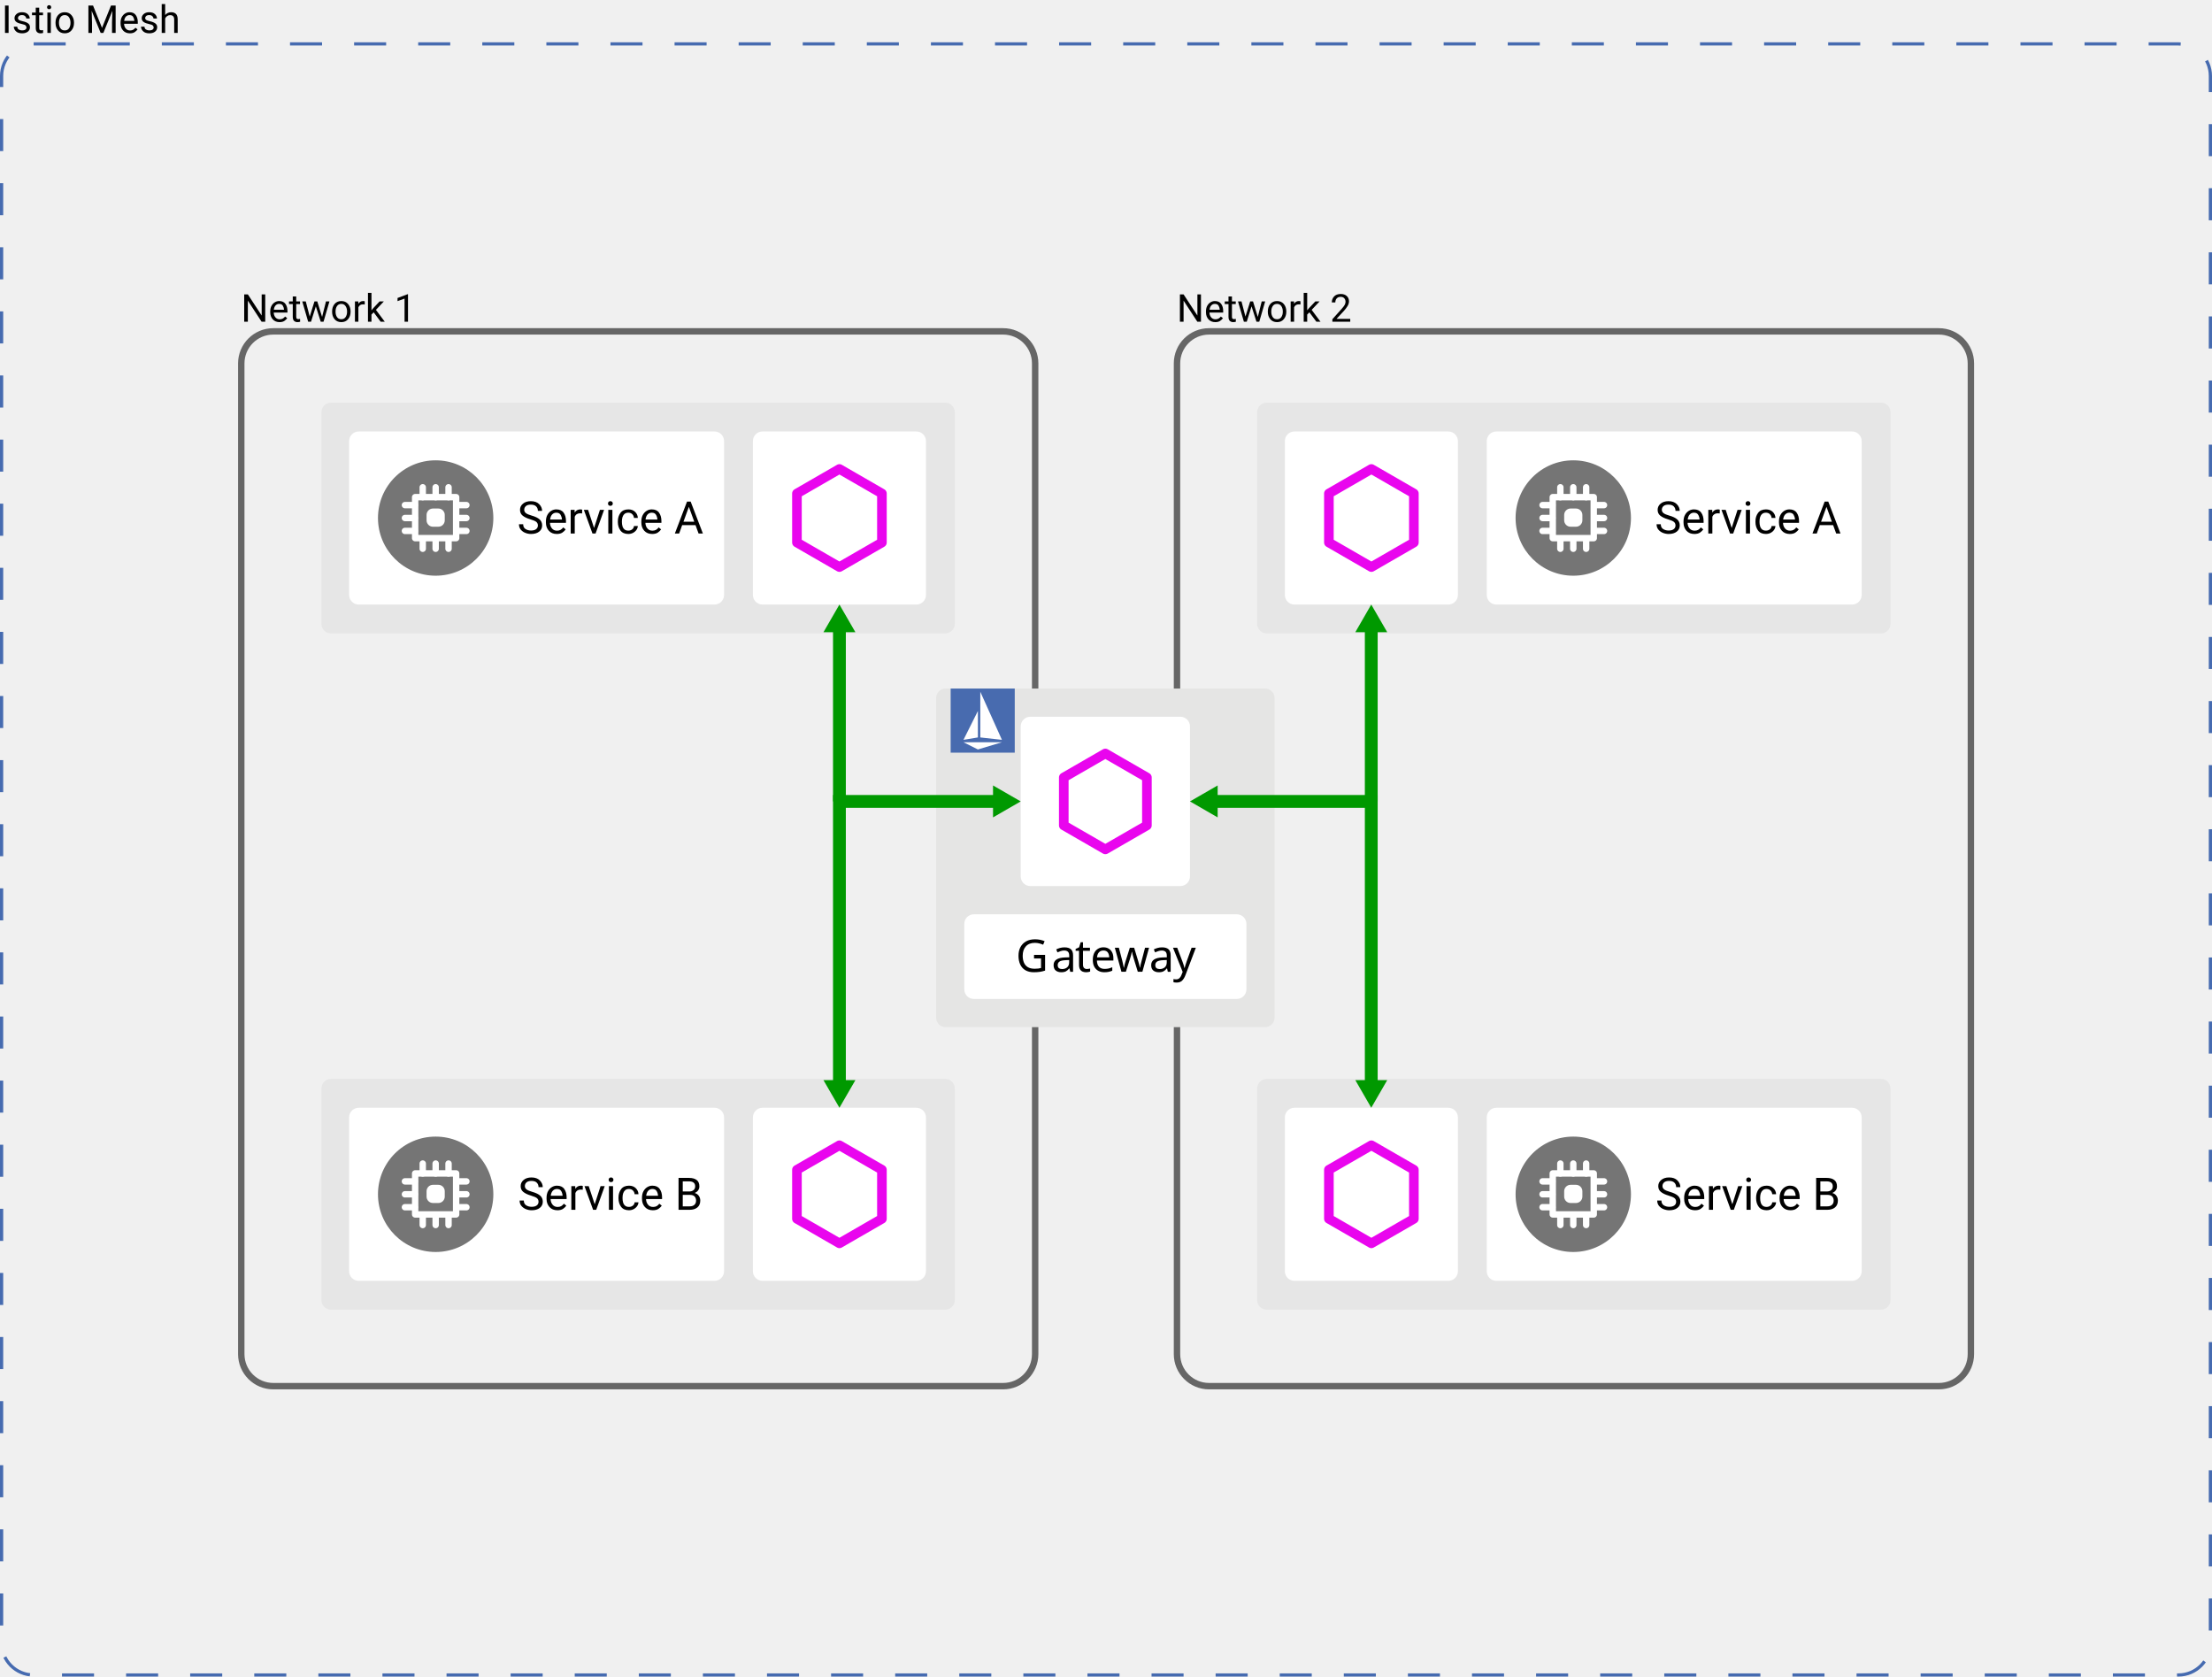
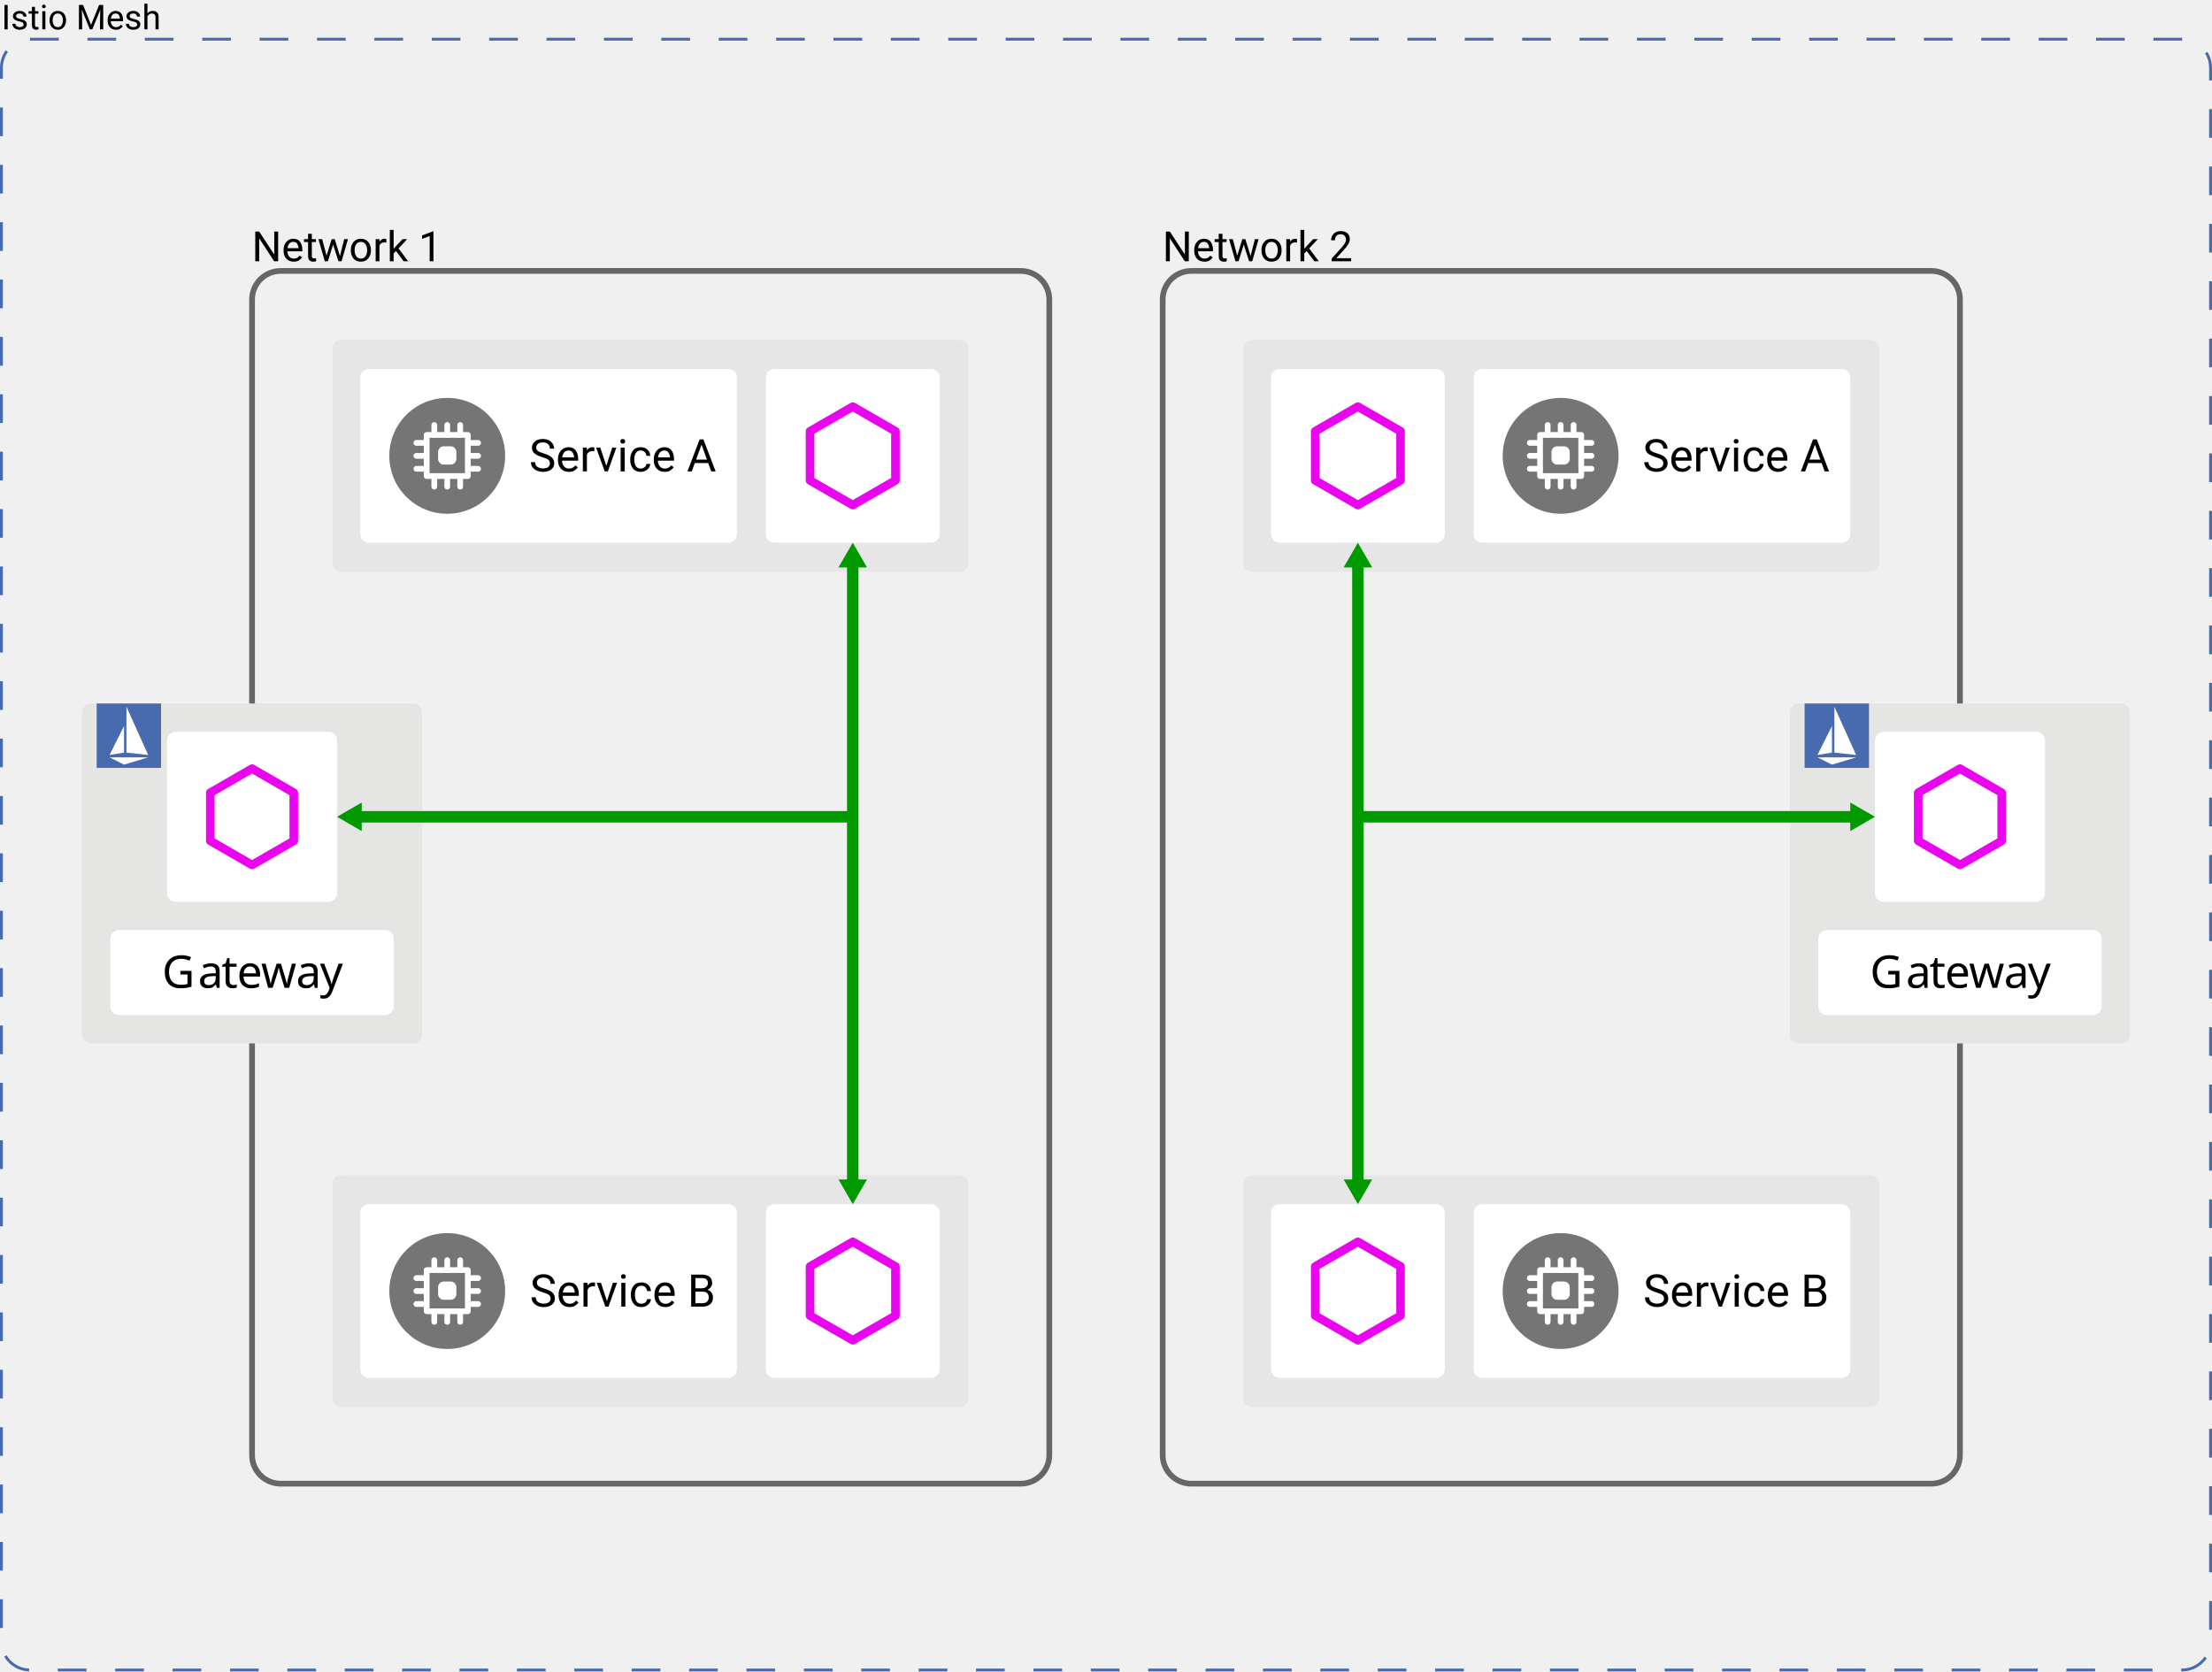
- <svg xmlns="http://www.w3.org/2000/svg" viewBox="0 0 690.27 523.1">
+ <svg xmlns="http://www.w3.org/2000/svg" viewBox="0 0 773.19 584.32">
  <defs>
-     <style>.a33a8fad-933c-4ee6-b551-3b063ed88310,.aa5d2d2b-252c-4265-8238-82330b223581,.b3457967-643c-447f-ad19-6bdcc6576794,.b840a3b5-4731-4109-a194-35ac4fa20d0d,.f4c48acf-b400-4757-b6b8-9f1638c735af,.fb9237aa-e2a1-4ede-b284-657cc450c654{fill:none;}.f4c48acf-b400-4757-b6b8-9f1638c735af{stroke:#466bb0;stroke-dasharray:10 10;}.a33a8fad-933c-4ee6-b551-3b063ed88310,.aa5d2d2b-252c-4265-8238-82330b223581,.b840a3b5-4731-4109-a194-35ac4fa20d0d,.f4c48acf-b400-4757-b6b8-9f1638c735af{stroke-linejoin:round;}.af60e4b1-2431-480f-8fcf-f1e2b0d0ee01{font-size:12px;}.af60e4b1-2431-480f-8fcf-f1e2b0d0ee01,.fe1fe438-7f5b-42ef-983d-fb22cee482d2{font-family:Roboto-Regular, Roboto;}.b840a3b5-4731-4109-a194-35ac4fa20d0d{stroke:#666;}.a33a8fad-933c-4ee6-b551-3b063ed88310,.b3457967-643c-447f-ad19-6bdcc6576794,.b840a3b5-4731-4109-a194-35ac4fa20d0d{stroke-width:2px;}.ebe754ea-4e9f-45ab-ae0d-b0d777570cf1{fill:#e6e6e6;}.b25e1506-f7cd-4463-a718-eee838af7798{fill:#fff;}.aa5d2d2b-252c-4265-8238-82330b223581{stroke:#e905ee;stroke-width:3px;}.e2f8c63d-404b-43f3-a6ca-c8797a38b053,.fe1fe438-7f5b-42ef-983d-fb22cee482d2{font-size:14px;}.a4e738b8-921b-472b-9060-c1369d641cfc{letter-spacing:0.01em;}.bc684c67-61da-4c48-a428-1eda9184b547{fill:#757575;}.a33a8fad-933c-4ee6-b551-3b063ed88310,.b3457967-643c-447f-ad19-6bdcc6576794{stroke:#fff;}.b3457967-643c-447f-ad19-6bdcc6576794{stroke-linecap:round;}.b3457967-643c-447f-ad19-6bdcc6576794,.fb9237aa-e2a1-4ede-b284-657cc450c654{stroke-miterlimit:10;}.b415d5aa-a0ff-4468-8c58-cf1078d932ec{fill:#e5e5e4;}.e2f8c63d-404b-43f3-a6ca-c8797a38b053{font-family:GoogleSans-Regular, Google Sans;letter-spacing:-0.01em;}.bddbc496-b456-4fbf-9e67-411ed6a0262b{letter-spacing:-0.01em;}.ad73f7c6-af3a-449b-9cbc-e2ff23739fbb{letter-spacing:-0.02em;}.e797323a-fdac-4d54-952e-1cfbdc0ba8fd{letter-spacing:-0.01em;}.f0510fd1-510e-4af4-987b-f3c0a65962ed{letter-spacing:0em;}.e6fd9b4a-076d-481c-9a9a-f3d3f04a4acd{fill:#486baf;}.fb9237aa-e2a1-4ede-b284-657cc450c654{stroke:#090;stroke-width:4px;}.bd01f7b0-7eeb-48e4-af27-1446403fbf24{fill:#090;}</style>
+     <style>.a667390e-3223-4ab5-b8ca-247205a35bbc,.a86c1331-8048-4608-b2e8-66aec2b6456f,.aba4019d-ec7a-4cf7-9b40-d582283d9a9a,.b22c2a86-f7ea-4e09-8a79-eb72ec41a5a8,.b88c4ac3-829f-4068-b98b-441db10cd5aa,.edbea540-9f21-46f7-928d-583f1e352edd{fill:none;}.aba4019d-ec7a-4cf7-9b40-d582283d9a9a{stroke:#466bb0;stroke-dasharray:10.03 10.03;}.a667390e-3223-4ab5-b8ca-247205a35bbc,.a86c1331-8048-4608-b2e8-66aec2b6456f,.aba4019d-ec7a-4cf7-9b40-d582283d9a9a,.edbea540-9f21-46f7-928d-583f1e352edd{stroke-linejoin:round;}.a4f47892-c4e2-4f6d-86f5-fb7114bb141c{font-size:12px;}.a4f47892-c4e2-4f6d-86f5-fb7114bb141c,.b7a4fc3c-9f10-4d29-a3a3-24eb8a8eefba,.e237014f-d2e0-4614-89ee-52d631e80e52{font-family:Roboto-Regular, Roboto;}.e237014f-d2e0-4614-89ee-52d631e80e52{font-size:14.62px;}.edbea540-9f21-46f7-928d-583f1e352edd{stroke:#666;}.a667390e-3223-4ab5-b8ca-247205a35bbc,.b22c2a86-f7ea-4e09-8a79-eb72ec41a5a8,.edbea540-9f21-46f7-928d-583f1e352edd{stroke-width:2px;}.effd3056-c9e0-42aa-9c1e-8f714ab2baf6{fill:#e6e6e6;}.ac92af4f-9a46-4ed9-ae4c-2117b1b4327d{fill:#fff;}.a86c1331-8048-4608-b2e8-66aec2b6456f{stroke:#e905ee;stroke-width:3px;}.b7a4fc3c-9f10-4d29-a3a3-24eb8a8eefba,.b811c5ad-61e2-440a-8f9f-12648605e3d9{font-size:15.75px;}.adc080d3-b399-4c60-b075-5a5d6197f1bc{letter-spacing:0.01em;}.f798f1c2-ba3c-4030-8c2d-b73dea66c71b{fill:#757575;}.a667390e-3223-4ab5-b8ca-247205a35bbc,.b22c2a86-f7ea-4e09-8a79-eb72ec41a5a8{stroke:#fff;}.b22c2a86-f7ea-4e09-8a79-eb72ec41a5a8{stroke-linecap:round;}.b22c2a86-f7ea-4e09-8a79-eb72ec41a5a8,.b88c4ac3-829f-4068-b98b-441db10cd5aa{stroke-miterlimit:10;}.aa1610d5-32d4-462c-8883-c6a40803d7f8{fill:#e5e5e4;}.b811c5ad-61e2-440a-8f9f-12648605e3d9{font-family:GoogleSans-Regular, Google Sans;letter-spacing:-0.02em;}.b090a31b-98d2-4bcb-bbc9-c8c6900522af{letter-spacing:-0.01em;}.bfd21383-0126-4440-8ee2-77f68040f1fe{letter-spacing:-0.02em;}.ba4ac0c0-b5c3-4bac-9616-3d9ce941bab7{letter-spacing:0em;}.a396fb85-3d0f-45c1-8a97-a59fc198595b{fill:#486baf;}.b88c4ac3-829f-4068-b98b-441db10cd5aa{stroke:#090;stroke-width:4px;}.a5d33c9a-c87d-4be1-b941-f74aefdb6792{fill:#090;}</style>
  </defs>
-   <g id="b4e710f5-7fc8-4ec2-b111-7a1eb962c362" data-name="multi-net">
-     <rect class="f4c48acf-b400-4757-b6b8-9f1638c735af" x="0.5" y="13.7" width="689.27" height="508.9" rx="10" />
-     <text class="af60e4b1-2431-480f-8fcf-f1e2b0d0ee01" transform="translate(0.48 10.27)">Istio Mesh</text>
-     <text class="af60e4b1-2431-480f-8fcf-f1e2b0d0ee01" transform="translate(75.22 100.38)">Network 1</text>
-     <rect class="b840a3b5-4731-4109-a194-35ac4fa20d0d" x="75.29" y="103.39" width="247.74" height="329.09" rx="10" />
-     <text class="af60e4b1-2431-480f-8fcf-f1e2b0d0ee01" transform="translate(367.22 100.38)">Network 2</text>
-     <rect class="b840a3b5-4731-4109-a194-35ac4fa20d0d" x="367.29" y="103.39" width="247.74" height="329.09" rx="10" />
-     <rect class="ebe754ea-4e9f-45ab-ae0d-b0d777570cf1" x="392.3" y="125.62" width="197.65" height="72" rx="3" />
-     <rect class="b25e1506-f7cd-4463-a718-eee838af7798" x="400.95" y="134.62" width="54" height="54" rx="3" />
-     <polygon class="aa5d2d2b-252c-4265-8238-82330b223581" points="441.21 169.27 441.21 153.97 427.95 146.32 414.69 153.97 414.69 169.27 427.95 176.92 441.21 169.27" />
-     <rect class="b25e1506-f7cd-4463-a718-eee838af7798" x="463.95" y="134.62" width="117" height="54" rx="3" />
-     <text class="fe1fe438-7f5b-42ef-983d-fb22cee482d2" transform="translate(516.4 166.46)">Se<tspan class="a4e738b8-921b-472b-9060-c1369d641cfc" x="15.72" y="0">r</tspan>
-       <tspan x="20.58" y="0">vice A</tspan>
+   <g id="e5ae6337-65a4-495b-9710-28142443be38" data-name="multi-net">
+     <rect class="aba4019d-ec7a-4cf7-9b40-d582283d9a9a" x="0.5" y="13.7" width="772.19" height="570.13" rx="10" />
+     <text class="a4f47892-c4e2-4f6d-86f5-fb7114bb141c" transform="translate(0.48 10.27)">Istio Mesh</text>
+     <text class="e237014f-d2e0-4614-89ee-52d631e80e52" transform="translate(88.02 91.34)">Network 1</text>
+     <rect class="edbea540-9f21-46f7-928d-583f1e352edd" x="88.1" y="94.72" width="278.68" height="423.97" rx="10" />
+     <text class="e237014f-d2e0-4614-89ee-52d631e80e52" transform="translate(406.33 91.34)">Network 2</text>
+     <rect class="edbea540-9f21-46f7-928d-583f1e352edd" x="406.41" y="94.72" width="278.68" height="423.97" rx="10" />
+     <rect class="effd3056-c9e0-42aa-9c1e-8f714ab2baf6" x="434.54" y="118.87" width="222.33" height="80.99" rx="3" />
+     <rect class="ac92af4f-9a46-4ed9-ae4c-2117b1b4327d" x="444.27" y="128.99" width="60.74" height="60.74" rx="3" />
+     <polygon class="a86c1331-8048-4608-b2e8-66aec2b6456f" points="489.56 167.97 489.56 150.76 474.64 142.15 459.73 150.76 459.73 167.97 474.64 176.57 489.56 167.97" />
+     <rect class="ac92af4f-9a46-4ed9-ae4c-2117b1b4327d" x="515.14" y="128.99" width="131.61" height="60.74" rx="3" />
+     <text class="b7a4fc3c-9f10-4d29-a3a3-24eb8a8eefba" transform="translate(574.14 164.81)">Se<tspan class="adc080d3-b399-4c60-b075-5a5d6197f1bc" x="17.69" y="0">r</tspan>
+       <tspan x="23.15" y="0">vice A</tspan>
    </text>
-     <circle class="bc684c67-61da-4c48-a428-1eda9184b547" cx="490.95" cy="161.62" r="18" />
-     <rect class="a33a8fad-933c-4ee6-b551-3b063ed88310" x="484.55" y="155.11" width="12.79" height="12.79" />
-     <line class="b3457967-643c-447f-ad19-6bdcc6576794" x1="486.92" y1="155.11" x2="486.92" y2="152.03" />
-     <line class="b3457967-643c-447f-ad19-6bdcc6576794" x1="490.95" y1="155.11" x2="490.95" y2="152.03" />
-     <line class="b3457967-643c-447f-ad19-6bdcc6576794" x1="494.97" y1="155.11" x2="494.97" y2="152.03" />
-     <line class="b3457967-643c-447f-ad19-6bdcc6576794" x1="486.92" y1="171.21" x2="486.92" y2="168.13" />
-     <line class="b3457967-643c-447f-ad19-6bdcc6576794" x1="490.95" y1="171.21" x2="490.95" y2="168.13" />
-     <line class="b3457967-643c-447f-ad19-6bdcc6576794" x1="494.97" y1="171.21" x2="494.97" y2="168.13" />
-     <line class="b3457967-643c-447f-ad19-6bdcc6576794" x1="484.44" y1="165.65" x2="481.36" y2="165.65" />
-     <line class="b3457967-643c-447f-ad19-6bdcc6576794" x1="484.44" y1="161.62" x2="481.36" y2="161.62" />
-     <line class="b3457967-643c-447f-ad19-6bdcc6576794" x1="484.44" y1="157.59" x2="481.36" y2="157.59" />
-     <line class="b3457967-643c-447f-ad19-6bdcc6576794" x1="500.54" y1="165.65" x2="497.46" y2="165.65" />
-     <line class="b3457967-643c-447f-ad19-6bdcc6576794" x1="500.54" y1="161.62" x2="497.46" y2="161.62" />
-     <line class="b3457967-643c-447f-ad19-6bdcc6576794" x1="500.54" y1="157.59" x2="497.46" y2="157.59" />
-     <rect class="b25e1506-f7cd-4463-a718-eee838af7798" x="488.11" y="158.66" width="5.68" height="5.68" rx="2" />
-     <rect class="ebe754ea-4e9f-45ab-ae0d-b0d777570cf1" x="100.3" y="125.62" width="197.65" height="72" rx="3" />
-     <rect class="b25e1506-f7cd-4463-a718-eee838af7798" x="108.95" y="134.62" width="117" height="54" rx="3" />
-     <text class="fe1fe438-7f5b-42ef-983d-fb22cee482d2" transform="translate(161.4 166.46)">Se<tspan class="a4e738b8-921b-472b-9060-c1369d641cfc" x="15.72" y="0">r</tspan>
-       <tspan x="20.58" y="0">vice A</tspan>
+     <circle class="f798f1c2-ba3c-4030-8c2d-b73dea66c71b" cx="545.51" cy="159.36" r="20.25" />
+     <rect class="a667390e-3223-4ab5-b8ca-247205a35bbc" x="538.32" y="152.04" width="14.39" height="14.39" />
+     <line class="b22c2a86-f7ea-4e09-8a79-eb72ec41a5a8" x1="540.98" y1="152.04" x2="540.98" y2="148.57" />
+     <line class="b22c2a86-f7ea-4e09-8a79-eb72ec41a5a8" x1="545.51" y1="152.04" x2="545.51" y2="148.57" />
+     <line class="b22c2a86-f7ea-4e09-8a79-eb72ec41a5a8" x1="550.04" y1="152.04" x2="550.04" y2="148.57" />
+     <line class="b22c2a86-f7ea-4e09-8a79-eb72ec41a5a8" x1="540.98" y1="170.15" x2="540.98" y2="166.69" />
+     <line class="b22c2a86-f7ea-4e09-8a79-eb72ec41a5a8" x1="545.51" y1="170.15" x2="545.51" y2="166.69" />
+     <line class="b22c2a86-f7ea-4e09-8a79-eb72ec41a5a8" x1="550.04" y1="170.15" x2="550.04" y2="166.69" />
+     <line class="b22c2a86-f7ea-4e09-8a79-eb72ec41a5a8" x1="538.18" y1="163.89" x2="534.72" y2="163.89" />
+     <line class="b22c2a86-f7ea-4e09-8a79-eb72ec41a5a8" x1="538.18" y1="159.36" x2="534.72" y2="159.36" />
+     <line class="b22c2a86-f7ea-4e09-8a79-eb72ec41a5a8" x1="538.18" y1="154.83" x2="534.72" y2="154.83" />
+     <line class="b22c2a86-f7ea-4e09-8a79-eb72ec41a5a8" x1="556.3" y1="163.89" x2="552.84" y2="163.89" />
+     <line class="b22c2a86-f7ea-4e09-8a79-eb72ec41a5a8" x1="556.3" y1="159.36" x2="552.84" y2="159.36" />
+     <line class="b22c2a86-f7ea-4e09-8a79-eb72ec41a5a8" x1="556.3" y1="154.83" x2="552.84" y2="154.83" />
+     <rect class="ac92af4f-9a46-4ed9-ae4c-2117b1b4327d" x="542.31" y="156.03" width="6.39" height="6.39" rx="2" />
+     <rect class="effd3056-c9e0-42aa-9c1e-8f714ab2baf6" x="116.23" y="118.87" width="222.33" height="80.99" rx="3" />
+     <rect class="ac92af4f-9a46-4ed9-ae4c-2117b1b4327d" x="125.96" y="128.99" width="131.61" height="60.74" rx="3" />
+     <text class="b7a4fc3c-9f10-4d29-a3a3-24eb8a8eefba" transform="translate(184.96 164.81)">Se<tspan class="adc080d3-b399-4c60-b075-5a5d6197f1bc" x="17.69" y="0">r</tspan>
+       <tspan x="23.15" y="0">vice A</tspan>
    </text>
-     <circle class="bc684c67-61da-4c48-a428-1eda9184b547" cx="135.95" cy="161.62" r="18" />
-     <rect class="a33a8fad-933c-4ee6-b551-3b063ed88310" x="129.55" y="155.11" width="12.79" height="12.79" />
-     <line class="b3457967-643c-447f-ad19-6bdcc6576794" x1="131.92" y1="155.11" x2="131.92" y2="152.03" />
-     <line class="b3457967-643c-447f-ad19-6bdcc6576794" x1="135.95" y1="155.11" x2="135.95" y2="152.03" />
-     <line class="b3457967-643c-447f-ad19-6bdcc6576794" x1="139.97" y1="155.11" x2="139.97" y2="152.03" />
-     <line class="b3457967-643c-447f-ad19-6bdcc6576794" x1="131.92" y1="171.21" x2="131.92" y2="168.13" />
-     <line class="b3457967-643c-447f-ad19-6bdcc6576794" x1="135.95" y1="171.21" x2="135.95" y2="168.13" />
-     <line class="b3457967-643c-447f-ad19-6bdcc6576794" x1="139.97" y1="171.21" x2="139.97" y2="168.13" />
-     <line class="b3457967-643c-447f-ad19-6bdcc6576794" x1="129.44" y1="165.65" x2="126.36" y2="165.65" />
-     <line class="b3457967-643c-447f-ad19-6bdcc6576794" x1="129.44" y1="161.62" x2="126.36" y2="161.62" />
-     <line class="b3457967-643c-447f-ad19-6bdcc6576794" x1="129.44" y1="157.59" x2="126.36" y2="157.59" />
-     <line class="b3457967-643c-447f-ad19-6bdcc6576794" x1="145.54" y1="165.65" x2="142.46" y2="165.65" />
-     <line class="b3457967-643c-447f-ad19-6bdcc6576794" x1="145.54" y1="161.62" x2="142.46" y2="161.62" />
-     <line class="b3457967-643c-447f-ad19-6bdcc6576794" x1="145.54" y1="157.59" x2="142.46" y2="157.59" />
-     <rect class="b25e1506-f7cd-4463-a718-eee838af7798" x="133.11" y="158.66" width="5.68" height="5.68" rx="2" />
-     <rect class="b25e1506-f7cd-4463-a718-eee838af7798" x="234.95" y="134.62" width="54" height="54" rx="3" />
-     <polygon class="aa5d2d2b-252c-4265-8238-82330b223581" points="275.21 169.27 275.21 153.97 261.95 146.32 248.69 153.97 248.69 169.27 261.95 176.92 275.21 169.27" />
-     <rect class="ebe754ea-4e9f-45ab-ae0d-b0d777570cf1" x="392.3" y="336.62" width="197.65" height="72" rx="3" />
-     <rect class="b25e1506-f7cd-4463-a718-eee838af7798" x="400.95" y="345.62" width="54" height="54" rx="3" />
-     <polygon class="aa5d2d2b-252c-4265-8238-82330b223581" points="441.21 380.27 441.21 364.97 427.95 357.32 414.69 364.97 414.69 380.27 427.95 387.92 441.21 380.27" />
-     <rect class="b25e1506-f7cd-4463-a718-eee838af7798" x="463.95" y="345.62" width="117" height="54" rx="3" />
-     <text class="fe1fe438-7f5b-42ef-983d-fb22cee482d2" transform="translate(516.6 377.46)">Se<tspan class="a4e738b8-921b-472b-9060-c1369d641cfc" x="15.72" y="0">r</tspan>
-       <tspan x="20.58" y="0">vice B</tspan>
+     <circle class="f798f1c2-ba3c-4030-8c2d-b73dea66c71b" cx="156.33" cy="159.36" r="20.25" />
+     <rect class="a667390e-3223-4ab5-b8ca-247205a35bbc" x="149.14" y="152.04" width="14.39" height="14.39" />
+     <line class="b22c2a86-f7ea-4e09-8a79-eb72ec41a5a8" x1="151.8" y1="152.04" x2="151.8" y2="148.57" />
+     <line class="b22c2a86-f7ea-4e09-8a79-eb72ec41a5a8" x1="156.33" y1="152.04" x2="156.33" y2="148.57" />
+     <line class="b22c2a86-f7ea-4e09-8a79-eb72ec41a5a8" x1="160.86" y1="152.04" x2="160.86" y2="148.57" />
+     <line class="b22c2a86-f7ea-4e09-8a79-eb72ec41a5a8" x1="151.8" y1="170.15" x2="151.8" y2="166.69" />
+     <line class="b22c2a86-f7ea-4e09-8a79-eb72ec41a5a8" x1="156.33" y1="170.15" x2="156.33" y2="166.69" />
+     <line class="b22c2a86-f7ea-4e09-8a79-eb72ec41a5a8" x1="160.86" y1="170.15" x2="160.86" y2="166.69" />
+     <line class="b22c2a86-f7ea-4e09-8a79-eb72ec41a5a8" x1="149" y1="163.89" x2="145.54" y2="163.89" />
+     <line class="b22c2a86-f7ea-4e09-8a79-eb72ec41a5a8" x1="149" y1="159.36" x2="145.54" y2="159.36" />
+     <line class="b22c2a86-f7ea-4e09-8a79-eb72ec41a5a8" x1="149" y1="154.83" x2="145.54" y2="154.83" />
+     <line class="b22c2a86-f7ea-4e09-8a79-eb72ec41a5a8" x1="167.12" y1="163.89" x2="163.66" y2="163.89" />
+     <line class="b22c2a86-f7ea-4e09-8a79-eb72ec41a5a8" x1="167.12" y1="159.36" x2="163.66" y2="159.36" />
+     <line class="b22c2a86-f7ea-4e09-8a79-eb72ec41a5a8" x1="167.12" y1="154.83" x2="163.66" y2="154.83" />
+     <rect class="ac92af4f-9a46-4ed9-ae4c-2117b1b4327d" x="153.13" y="156.03" width="6.39" height="6.39" rx="2" />
+     <rect class="ac92af4f-9a46-4ed9-ae4c-2117b1b4327d" x="267.7" y="128.99" width="60.74" height="60.74" rx="3" />
+     <polygon class="a86c1331-8048-4608-b2e8-66aec2b6456f" points="312.99 167.97 312.99 150.76 298.07 142.15 283.15 150.76 283.15 167.97 298.07 176.57 312.99 167.97" />
+     <rect class="effd3056-c9e0-42aa-9c1e-8f714ab2baf6" x="434.54" y="410.86" width="222.33" height="80.99" rx="3" />
+     <rect class="ac92af4f-9a46-4ed9-ae4c-2117b1b4327d" x="444.27" y="420.98" width="60.74" height="60.74" rx="3" />
+     <polygon class="a86c1331-8048-4608-b2e8-66aec2b6456f" points="489.56 459.96 489.56 442.75 474.64 434.14 459.73 442.75 459.73 459.96 474.64 468.56 489.56 459.96" />
+     <rect class="ac92af4f-9a46-4ed9-ae4c-2117b1b4327d" x="515.14" y="420.98" width="131.61" height="60.74" rx="3" />
+     <text class="b7a4fc3c-9f10-4d29-a3a3-24eb8a8eefba" transform="translate(574.37 456.8)">Se<tspan class="adc080d3-b399-4c60-b075-5a5d6197f1bc" x="17.69" y="0">r</tspan>
+       <tspan x="23.15" y="0">vice B</tspan>
    </text>
-     <circle class="bc684c67-61da-4c48-a428-1eda9184b547" cx="490.95" cy="372.62" r="18" />
-     <rect class="a33a8fad-933c-4ee6-b551-3b063ed88310" x="484.55" y="366.11" width="12.79" height="12.79" />
-     <line class="b3457967-643c-447f-ad19-6bdcc6576794" x1="486.92" y1="366.11" x2="486.92" y2="363.03" />
-     <line class="b3457967-643c-447f-ad19-6bdcc6576794" x1="490.95" y1="366.11" x2="490.95" y2="363.03" />
-     <line class="b3457967-643c-447f-ad19-6bdcc6576794" x1="494.97" y1="366.11" x2="494.97" y2="363.03" />
-     <line class="b3457967-643c-447f-ad19-6bdcc6576794" x1="486.92" y1="382.21" x2="486.92" y2="379.13" />
-     <line class="b3457967-643c-447f-ad19-6bdcc6576794" x1="490.95" y1="382.21" x2="490.95" y2="379.13" />
-     <line class="b3457967-643c-447f-ad19-6bdcc6576794" x1="494.97" y1="382.21" x2="494.97" y2="379.13" />
-     <line class="b3457967-643c-447f-ad19-6bdcc6576794" x1="484.44" y1="376.65" x2="481.36" y2="376.65" />
-     <line class="b3457967-643c-447f-ad19-6bdcc6576794" x1="484.44" y1="372.62" x2="481.36" y2="372.62" />
-     <line class="b3457967-643c-447f-ad19-6bdcc6576794" x1="484.44" y1="368.59" x2="481.36" y2="368.59" />
-     <line class="b3457967-643c-447f-ad19-6bdcc6576794" x1="500.54" y1="376.65" x2="497.46" y2="376.65" />
-     <line class="b3457967-643c-447f-ad19-6bdcc6576794" x1="500.54" y1="372.62" x2="497.46" y2="372.62" />
-     <line class="b3457967-643c-447f-ad19-6bdcc6576794" x1="500.54" y1="368.59" x2="497.46" y2="368.59" />
-     <rect class="b25e1506-f7cd-4463-a718-eee838af7798" x="488.11" y="369.66" width="5.68" height="5.68" rx="2" />
-     <rect class="ebe754ea-4e9f-45ab-ae0d-b0d777570cf1" x="100.3" y="336.62" width="197.65" height="72" rx="3" />
-     <rect class="b25e1506-f7cd-4463-a718-eee838af7798" x="108.95" y="345.62" width="117" height="54" rx="3" />
-     <text class="fe1fe438-7f5b-42ef-983d-fb22cee482d2" transform="translate(161.6 377.46)">Se<tspan class="a4e738b8-921b-472b-9060-c1369d641cfc" x="15.72" y="0">r</tspan>
-       <tspan x="20.58" y="0">vice B</tspan>
+     <circle class="f798f1c2-ba3c-4030-8c2d-b73dea66c71b" cx="545.51" cy="451.35" r="20.25" />
+     <rect class="a667390e-3223-4ab5-b8ca-247205a35bbc" x="538.32" y="444.02" width="14.39" height="14.39" />
+     <line class="b22c2a86-f7ea-4e09-8a79-eb72ec41a5a8" x1="540.98" y1="444.02" x2="540.98" y2="440.56" />
+     <line class="b22c2a86-f7ea-4e09-8a79-eb72ec41a5a8" x1="545.51" y1="444.02" x2="545.51" y2="440.56" />
+     <line class="b22c2a86-f7ea-4e09-8a79-eb72ec41a5a8" x1="550.04" y1="444.02" x2="550.04" y2="440.56" />
+     <line class="b22c2a86-f7ea-4e09-8a79-eb72ec41a5a8" x1="540.98" y1="462.14" x2="540.98" y2="458.68" />
+     <line class="b22c2a86-f7ea-4e09-8a79-eb72ec41a5a8" x1="545.51" y1="462.14" x2="545.51" y2="458.68" />
+     <line class="b22c2a86-f7ea-4e09-8a79-eb72ec41a5a8" x1="550.04" y1="462.14" x2="550.04" y2="458.68" />
+     <line class="b22c2a86-f7ea-4e09-8a79-eb72ec41a5a8" x1="538.18" y1="455.88" x2="534.72" y2="455.88" />
+     <line class="b22c2a86-f7ea-4e09-8a79-eb72ec41a5a8" x1="538.18" y1="451.35" x2="534.72" y2="451.35" />
+     <line class="b22c2a86-f7ea-4e09-8a79-eb72ec41a5a8" x1="538.18" y1="446.82" x2="534.72" y2="446.82" />
+     <line class="b22c2a86-f7ea-4e09-8a79-eb72ec41a5a8" x1="556.3" y1="455.88" x2="552.84" y2="455.88" />
+     <line class="b22c2a86-f7ea-4e09-8a79-eb72ec41a5a8" x1="556.3" y1="451.35" x2="552.84" y2="451.35" />
+     <line class="b22c2a86-f7ea-4e09-8a79-eb72ec41a5a8" x1="556.3" y1="446.82" x2="552.84" y2="446.82" />
+     <rect class="ac92af4f-9a46-4ed9-ae4c-2117b1b4327d" x="542.31" y="448.02" width="6.39" height="6.39" rx="2" />
+     <rect class="effd3056-c9e0-42aa-9c1e-8f714ab2baf6" x="116.23" y="410.86" width="222.33" height="80.99" rx="3" />
+     <rect class="ac92af4f-9a46-4ed9-ae4c-2117b1b4327d" x="125.96" y="420.98" width="131.61" height="60.74" rx="3" />
+     <text class="b7a4fc3c-9f10-4d29-a3a3-24eb8a8eefba" transform="translate(185.19 456.8)">Se<tspan class="adc080d3-b399-4c60-b075-5a5d6197f1bc" x="17.69" y="0">r</tspan>
+       <tspan x="23.15" y="0">vice B</tspan>
    </text>
-     <circle class="bc684c67-61da-4c48-a428-1eda9184b547" cx="135.95" cy="372.62" r="18" />
-     <rect class="a33a8fad-933c-4ee6-b551-3b063ed88310" x="129.55" y="366.11" width="12.79" height="12.79" />
-     <line class="b3457967-643c-447f-ad19-6bdcc6576794" x1="131.92" y1="366.11" x2="131.92" y2="363.03" />
-     <line class="b3457967-643c-447f-ad19-6bdcc6576794" x1="135.95" y1="366.11" x2="135.95" y2="363.03" />
-     <line class="b3457967-643c-447f-ad19-6bdcc6576794" x1="139.97" y1="366.11" x2="139.97" y2="363.03" />
-     <line class="b3457967-643c-447f-ad19-6bdcc6576794" x1="131.92" y1="382.21" x2="131.92" y2="379.13" />
-     <line class="b3457967-643c-447f-ad19-6bdcc6576794" x1="135.95" y1="382.21" x2="135.95" y2="379.13" />
-     <line class="b3457967-643c-447f-ad19-6bdcc6576794" x1="139.97" y1="382.21" x2="139.97" y2="379.13" />
-     <line class="b3457967-643c-447f-ad19-6bdcc6576794" x1="129.44" y1="376.65" x2="126.36" y2="376.65" />
-     <line class="b3457967-643c-447f-ad19-6bdcc6576794" x1="129.44" y1="372.62" x2="126.36" y2="372.62" />
-     <line class="b3457967-643c-447f-ad19-6bdcc6576794" x1="129.44" y1="368.59" x2="126.36" y2="368.59" />
-     <line class="b3457967-643c-447f-ad19-6bdcc6576794" x1="145.54" y1="376.65" x2="142.46" y2="376.65" />
-     <line class="b3457967-643c-447f-ad19-6bdcc6576794" x1="145.54" y1="372.62" x2="142.46" y2="372.62" />
-     <line class="b3457967-643c-447f-ad19-6bdcc6576794" x1="145.54" y1="368.59" x2="142.46" y2="368.59" />
-     <rect class="b25e1506-f7cd-4463-a718-eee838af7798" x="133.11" y="369.66" width="5.68" height="5.68" rx="2" />
-     <rect class="b25e1506-f7cd-4463-a718-eee838af7798" x="234.95" y="345.62" width="54" height="54" rx="3" />
-     <polygon class="aa5d2d2b-252c-4265-8238-82330b223581" points="275.21 380.27 275.21 364.97 261.95 357.32 248.69 364.97 248.69 380.27 261.95 387.92 275.21 380.27" />
-     <rect class="b415d5aa-a0ff-4468-8c58-cf1078d932ec" x="292.11" y="214.83" width="105.64" height="105.64" rx="3" />
-     <rect class="b25e1506-f7cd-4463-a718-eee838af7798" x="300.91" y="285.26" width="88.04" height="26.41" rx="3" />
-     <text class="e2f8c63d-404b-43f3-a6ca-c8797a38b053" transform="translate(316.97 303.2)">G<tspan class="bddbc496-b456-4fbf-9e67-411ed6a0262b" x="11.17" y="0">a</tspan>
-       <tspan class="ad73f7c6-af3a-449b-9cbc-e2ff23739fbb" x="18.47" y="0">t</tspan>
-       <tspan class="e797323a-fdac-4d54-952e-1cfbdc0ba8fd" x="23.28" y="0">ewa</tspan>
-       <tspan class="f0510fd1-510e-4af4-987b-f3c0a65962ed" x="49.06" y="0">y</tspan>
+     <circle class="f798f1c2-ba3c-4030-8c2d-b73dea66c71b" cx="156.33" cy="451.35" r="20.25" />
+     <rect class="a667390e-3223-4ab5-b8ca-247205a35bbc" x="149.14" y="444.02" width="14.39" height="14.39" />
+     <line class="b22c2a86-f7ea-4e09-8a79-eb72ec41a5a8" x1="151.8" y1="444.02" x2="151.8" y2="440.56" />
+     <line class="b22c2a86-f7ea-4e09-8a79-eb72ec41a5a8" x1="156.33" y1="444.02" x2="156.33" y2="440.56" />
+     <line class="b22c2a86-f7ea-4e09-8a79-eb72ec41a5a8" x1="160.86" y1="444.02" x2="160.86" y2="440.56" />
+     <line class="b22c2a86-f7ea-4e09-8a79-eb72ec41a5a8" x1="151.8" y1="462.14" x2="151.8" y2="458.68" />
+     <line class="b22c2a86-f7ea-4e09-8a79-eb72ec41a5a8" x1="156.33" y1="462.14" x2="156.33" y2="458.68" />
+     <line class="b22c2a86-f7ea-4e09-8a79-eb72ec41a5a8" x1="160.86" y1="462.14" x2="160.86" y2="458.68" />
+     <line class="b22c2a86-f7ea-4e09-8a79-eb72ec41a5a8" x1="149" y1="455.88" x2="145.54" y2="455.88" />
+     <line class="b22c2a86-f7ea-4e09-8a79-eb72ec41a5a8" x1="149" y1="451.35" x2="145.54" y2="451.35" />
+     <line class="b22c2a86-f7ea-4e09-8a79-eb72ec41a5a8" x1="149" y1="446.82" x2="145.54" y2="446.82" />
+     <line class="b22c2a86-f7ea-4e09-8a79-eb72ec41a5a8" x1="167.12" y1="455.88" x2="163.66" y2="455.88" />
+     <line class="b22c2a86-f7ea-4e09-8a79-eb72ec41a5a8" x1="167.12" y1="451.35" x2="163.66" y2="451.35" />
+     <line class="b22c2a86-f7ea-4e09-8a79-eb72ec41a5a8" x1="167.12" y1="446.82" x2="163.66" y2="446.82" />
+     <rect class="ac92af4f-9a46-4ed9-ae4c-2117b1b4327d" x="153.13" y="448.02" width="6.39" height="6.39" rx="2" />
+     <rect class="ac92af4f-9a46-4ed9-ae4c-2117b1b4327d" x="267.7" y="420.98" width="60.74" height="60.74" rx="3" />
+     <polygon class="a86c1331-8048-4608-b2e8-66aec2b6456f" points="312.99 459.96 312.99 442.75 298.07 434.14 283.15 442.75 283.15 459.96 298.07 468.56 312.99 459.96" />
+     <rect class="aa1610d5-32d4-462c-8883-c6a40803d7f8" x="28.68" y="245.94" width="118.84" height="118.84" rx="3" />
+     <rect class="ac92af4f-9a46-4ed9-ae4c-2117b1b4327d" x="38.58" y="325.16" width="99.03" height="29.71" rx="3" />
+     <text class="b811c5ad-61e2-440a-8f9f-12648605e3d9" transform="translate(56.64 345.35)">G<tspan class="b090a31b-98d2-4bcb-bbc9-c8c6900522af" x="12.57" y="0">a</tspan>
+       <tspan class="bfd21383-0126-4440-8ee2-77f68040f1fe" x="20.77" y="0">t</tspan>
+       <tspan class="b090a31b-98d2-4bcb-bbc9-c8c6900522af" x="26.19" y="0">ewa</tspan>
+       <tspan class="ba4ac0c0-b5c3-4bac-9616-3d9ce941bab7" x="55.18" y="0">y</tspan>
    </text>
-     <rect class="b25e1506-f7cd-4463-a718-eee838af7798" x="318.52" y="223.63" width="52.82" height="52.82" rx="3" />
-     <polygon class="aa5d2d2b-252c-4265-8238-82330b223581" points="357.9 257.53 357.9 242.56 344.93 235.08 331.96 242.56 331.96 257.53 344.93 265.01 357.9 257.53" />
-     <rect id="b874b418-77ed-4996-b498-42168db4212b" data-name="background" class="e6fd9b4a-076d-481c-9a9a-f3d3f04a4acd" x="296.66" y="214.83" width="20" height="20" />
-     <polygon id="b8a5ce9b-47b1-4b4f-acbd-97eaff41c7ee" data-name="hull" class="b25e1506-f7cd-4463-a718-eee838af7798" points="300.66 231.58 312.66 231.58 305.16 233.83 300.66 231.58" />
-     <polygon id="e71198cc-1f0a-4f9d-919b-d42be4818870" data-name="mainsail" class="b25e1506-f7cd-4463-a718-eee838af7798" points="300.66 230.83 305.16 230.08 305.16 221.83 300.66 230.83" />
-     <polygon id="f6d2c777-7643-48bf-a8a7-5105000c4af6" data-name="headsail" class="b25e1506-f7cd-4463-a718-eee838af7798" points="305.91 230.08 312.66 230.83 305.91 215.83 305.91 230.08" />
-     <polyline class="fb9237aa-e2a1-4ede-b284-657cc450c654" points="261.95 338.44 261.95 250.04 311.34 250.04" />
-     <polygon class="bd01f7b0-7eeb-48e4-af27-1446403fbf24" points="266.94 336.99 261.95 345.62 256.96 336.99 266.94 336.99" />
-     <polygon class="bd01f7b0-7eeb-48e4-af27-1446403fbf24" points="309.88 255.03 318.52 250.04 309.88 245.06 309.88 255.03" />
-     <polyline class="fb9237aa-e2a1-4ede-b284-657cc450c654" points="427.91 338.44 427.91 250.04 378.52 250.04" />
-     <polygon class="bd01f7b0-7eeb-48e4-af27-1446403fbf24" points="432.9 336.99 427.91 345.62 422.93 336.99 432.9 336.99" />
-     <polygon class="bd01f7b0-7eeb-48e4-af27-1446403fbf24" points="379.98 245.06 371.34 250.04 379.98 255.03 379.98 245.06" />
-     <line class="fb9237aa-e2a1-4ede-b284-657cc450c654" x1="261.95" y1="250.04" x2="261.95" y2="195.8" />
-     <polygon class="bd01f7b0-7eeb-48e4-af27-1446403fbf24" points="266.94 197.26 261.95 188.62 256.96 197.26 266.94 197.26" />
-     <line class="fb9237aa-e2a1-4ede-b284-657cc450c654" x1="427.91" y1="250.04" x2="427.91" y2="195.8" />
-     <polygon class="bd01f7b0-7eeb-48e4-af27-1446403fbf24" points="432.9 197.26 427.91 188.62 422.93 197.26 432.9 197.26" />
+     <rect class="ac92af4f-9a46-4ed9-ae4c-2117b1b4327d" x="58.39" y="255.84" width="59.42" height="59.42" rx="3" />
+     <polygon class="a86c1331-8048-4608-b2e8-66aec2b6456f" points="102.69 293.97 102.69 277.13 88.1 268.71 73.51 277.13 73.51 293.97 88.1 302.39 102.69 293.97" />
+     <rect id="adb72ffc-eed4-4216-a17b-61bccc589ec6" data-name="background" class="a396fb85-3d0f-45c1-8a97-a59fc198595b" x="33.79" y="245.94" width="22.5" height="22.5" />
+     <polygon id="a2b5ffb0-74b4-4904-b659-b7823e826fc9" data-name="hull" class="ac92af4f-9a46-4ed9-ae4c-2117b1b4327d" points="38.29 264.78 51.79 264.78 43.36 267.31 38.29 264.78" />
+     <polygon id="a67c967b-6466-4287-a07b-768817d0368f" data-name="mainsail" class="ac92af4f-9a46-4ed9-ae4c-2117b1b4327d" points="38.29 263.94 43.36 263.09 43.36 253.81 38.29 263.94" />
+     <polygon id="a9882495-1b14-4f3d-af15-73650a112f42" data-name="headsail" class="ac92af4f-9a46-4ed9-ae4c-2117b1b4327d" points="44.2 263.09 51.79 263.94 44.2 247.06 44.2 263.09" />
+     <rect class="aa1610d5-32d4-462c-8883-c6a40803d7f8" x="625.67" y="245.94" width="118.84" height="118.84" rx="3" />
+     <rect class="ac92af4f-9a46-4ed9-ae4c-2117b1b4327d" x="635.58" y="325.16" width="99.03" height="29.71" rx="3" />
+     <text class="b811c5ad-61e2-440a-8f9f-12648605e3d9" transform="translate(653.63 345.35)">G<tspan class="b090a31b-98d2-4bcb-bbc9-c8c6900522af" x="12.57" y="0">a</tspan>
+       <tspan class="bfd21383-0126-4440-8ee2-77f68040f1fe" x="20.77" y="0">t</tspan>
+       <tspan class="b090a31b-98d2-4bcb-bbc9-c8c6900522af" x="26.19" y="0">ewa</tspan>
+       <tspan class="ba4ac0c0-b5c3-4bac-9616-3d9ce941bab7" x="55.18" y="0">y</tspan>
+     </text>
+     <rect class="ac92af4f-9a46-4ed9-ae4c-2117b1b4327d" x="655.38" y="255.84" width="59.42" height="59.42" rx="3" />
+     <polygon class="a86c1331-8048-4608-b2e8-66aec2b6456f" points="699.68 293.97 699.68 277.13 685.09 268.71 670.5 277.13 670.5 293.97 685.09 302.39 699.68 293.97" />
+     <rect id="b4a02629-3131-472f-8ec3-ede44e31e71d" data-name="background" class="a396fb85-3d0f-45c1-8a97-a59fc198595b" x="630.79" y="245.94" width="22.5" height="22.5" />
+     <polygon id="a20965b3-cd1c-4479-82e5-5e752a43be1c" data-name="hull" class="ac92af4f-9a46-4ed9-ae4c-2117b1b4327d" points="635.29 264.78 648.79 264.78 640.35 267.31 635.29 264.78" />
+     <polygon id="e0c7dfc5-8842-4406-a232-3e2491b8930b" data-name="mainsail" class="ac92af4f-9a46-4ed9-ae4c-2117b1b4327d" points="635.29 263.94 640.35 263.09 640.35 253.81 635.29 263.94" />
+     <polygon id="bae205a4-fb72-415a-a5d0-f3c05118615a" data-name="headsail" class="ac92af4f-9a46-4ed9-ae4c-2117b1b4327d" points="641.19 263.09 648.79 263.94 641.19 247.06 641.19 263.09" />
+     <line class="b88c4ac3-829f-4068-b98b-441db10cd5aa" x1="474.64" y1="196.91" x2="474.64" y2="413.8" />
+     <polygon class="a5d33c9a-c87d-4be1-b941-f74aefdb6792" points="469.66 198.37 474.64 189.74 479.63 198.37 469.66 198.37" />
+     <polygon class="a5d33c9a-c87d-4be1-b941-f74aefdb6792" points="469.66 412.34 474.64 420.98 479.63 412.34 469.66 412.34" />
+     <line class="b88c4ac3-829f-4068-b98b-441db10cd5aa" x1="298.07" y1="196.91" x2="298.07" y2="413.8" />
+     <polygon class="a5d33c9a-c87d-4be1-b941-f74aefdb6792" points="293.08 198.37 298.07 189.74 303.06 198.37 293.08 198.37" />
+     <polygon class="a5d33c9a-c87d-4be1-b941-f74aefdb6792" points="293.08 412.34 298.07 420.98 303.06 412.34 293.08 412.34" />
+     <line class="b88c4ac3-829f-4068-b98b-441db10cd5aa" x1="124.98" y1="285.55" x2="298.07" y2="285.55" />
+     <polygon class="a5d33c9a-c87d-4be1-b941-f74aefdb6792" points="126.44 290.54 117.81 285.55 126.44 280.56 126.44 290.54" />
+     <line class="b88c4ac3-829f-4068-b98b-441db10cd5aa" x1="474.64" y1="285.55" x2="648.21" y2="285.55" />
+     <polygon class="a5d33c9a-c87d-4be1-b941-f74aefdb6792" points="646.75 290.54 655.38 285.55 646.75 280.56 646.75 290.54" />
  </g>
</svg>
